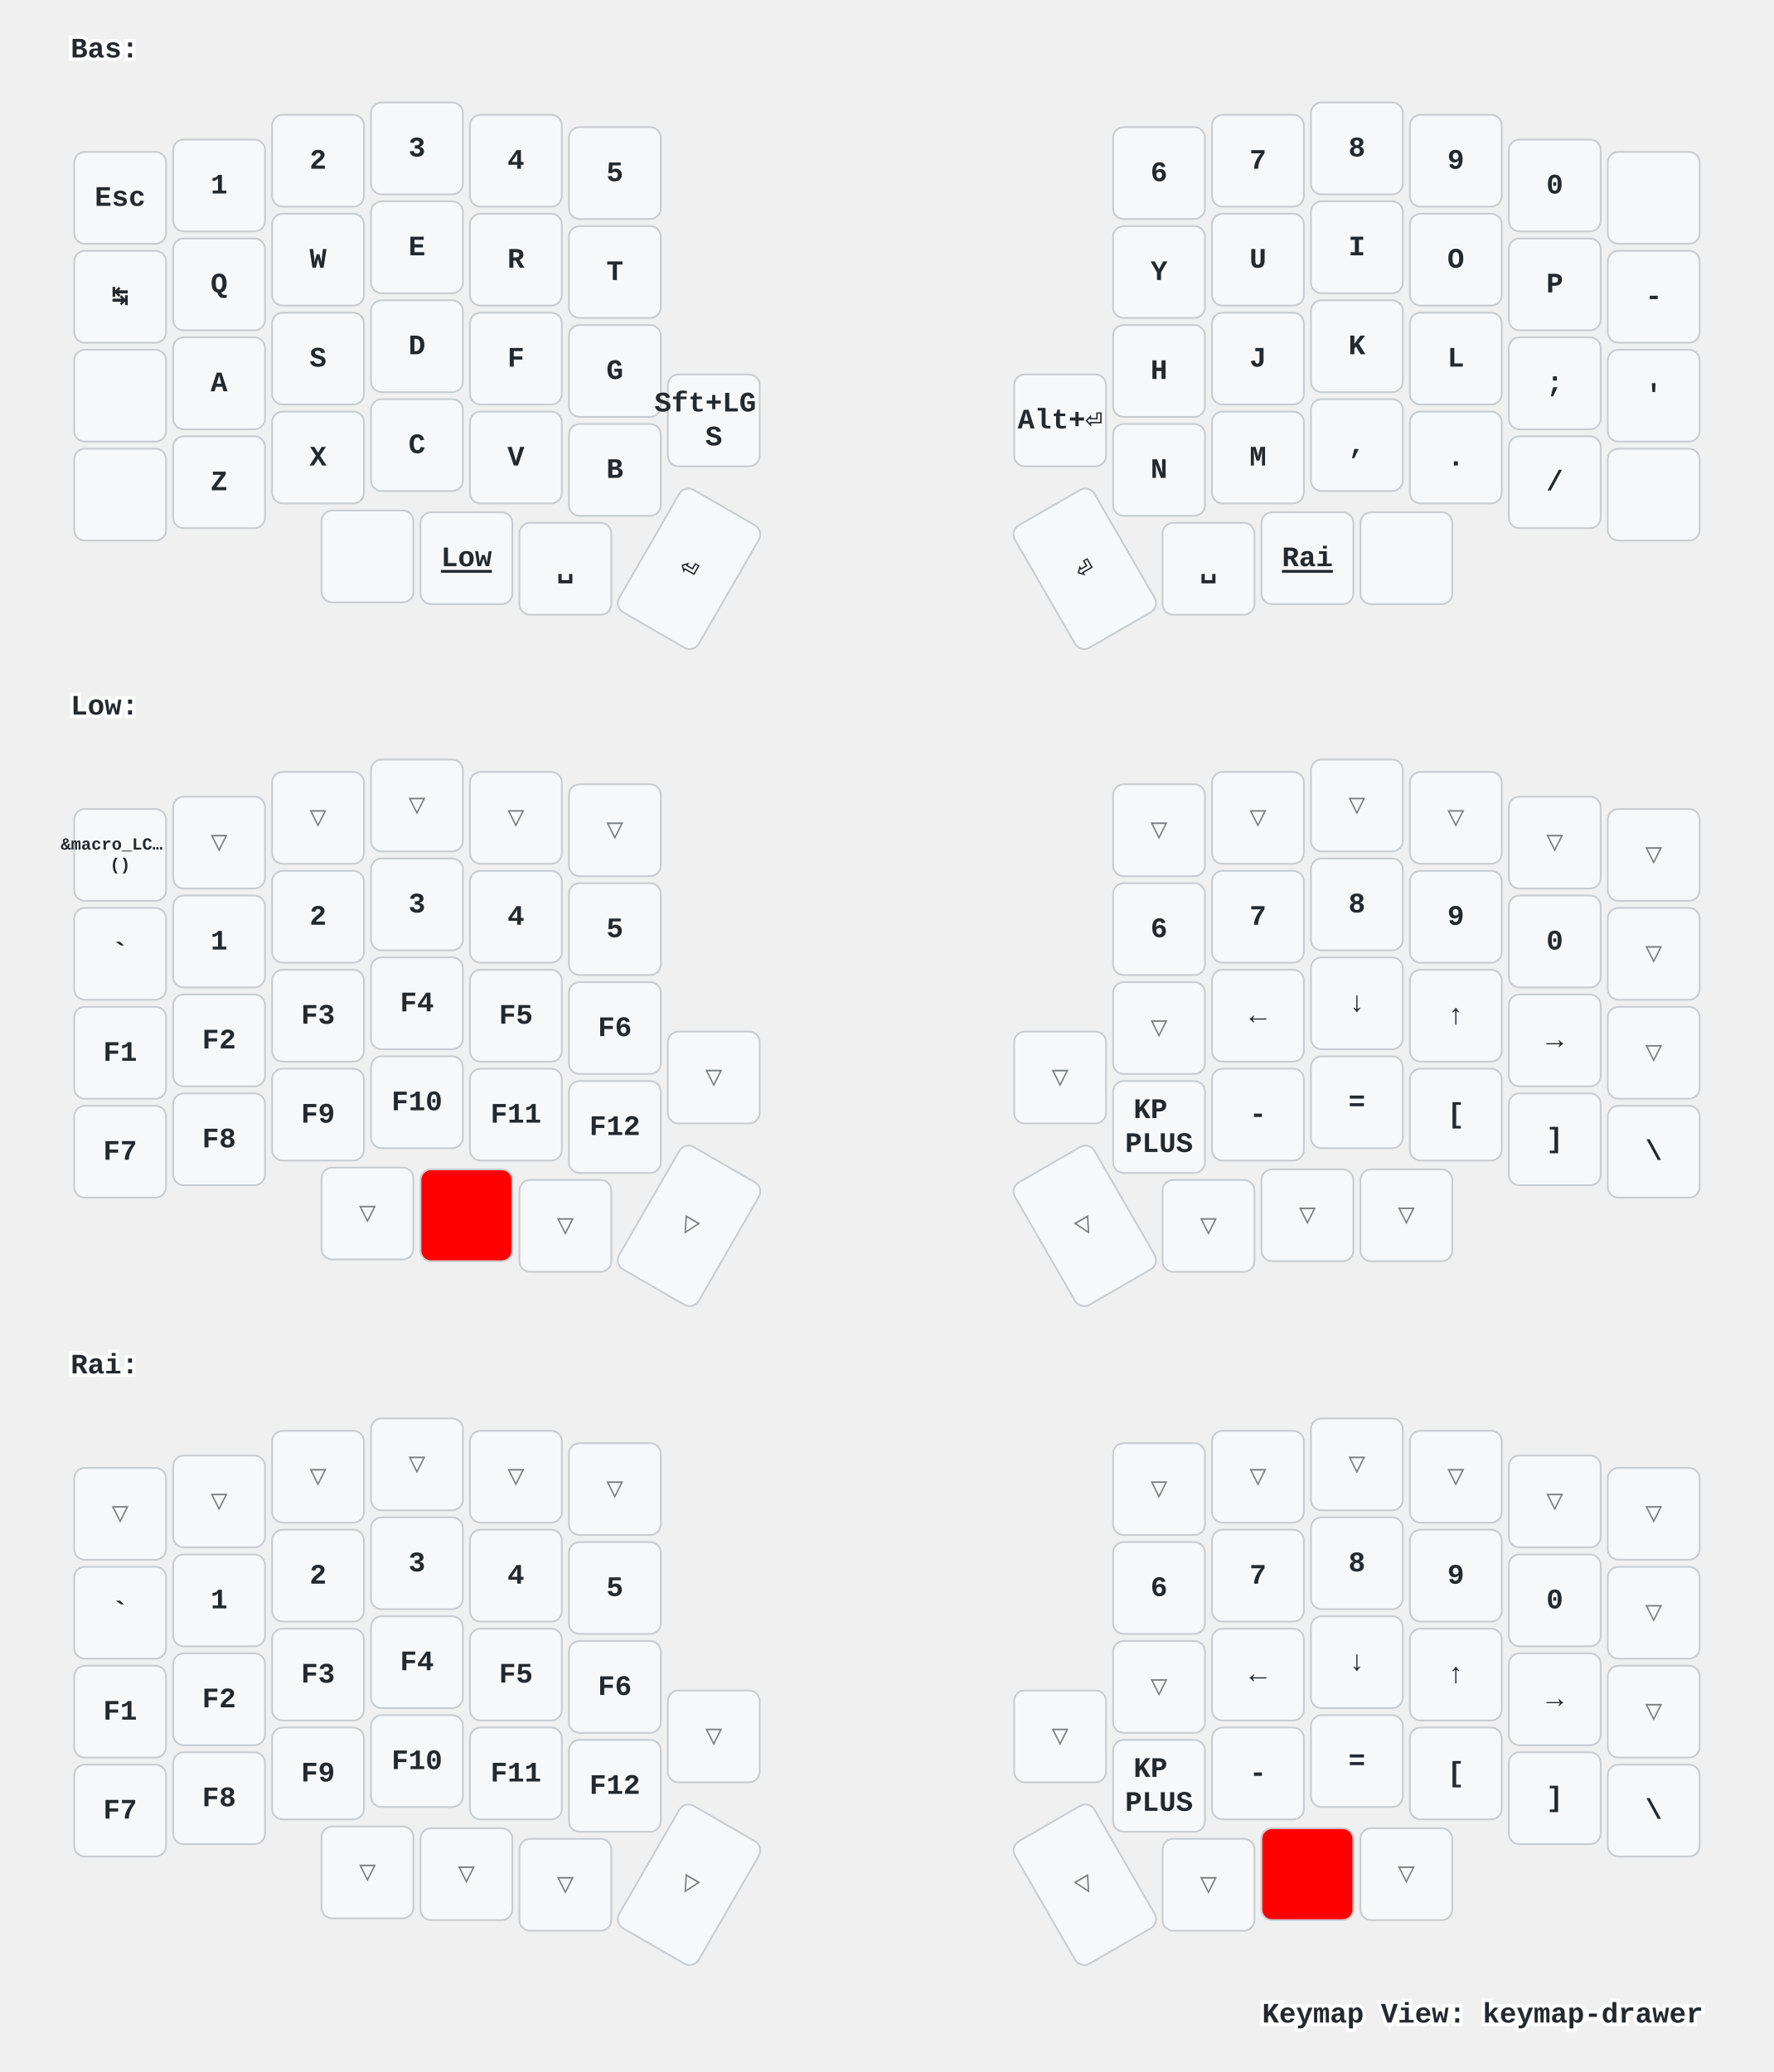
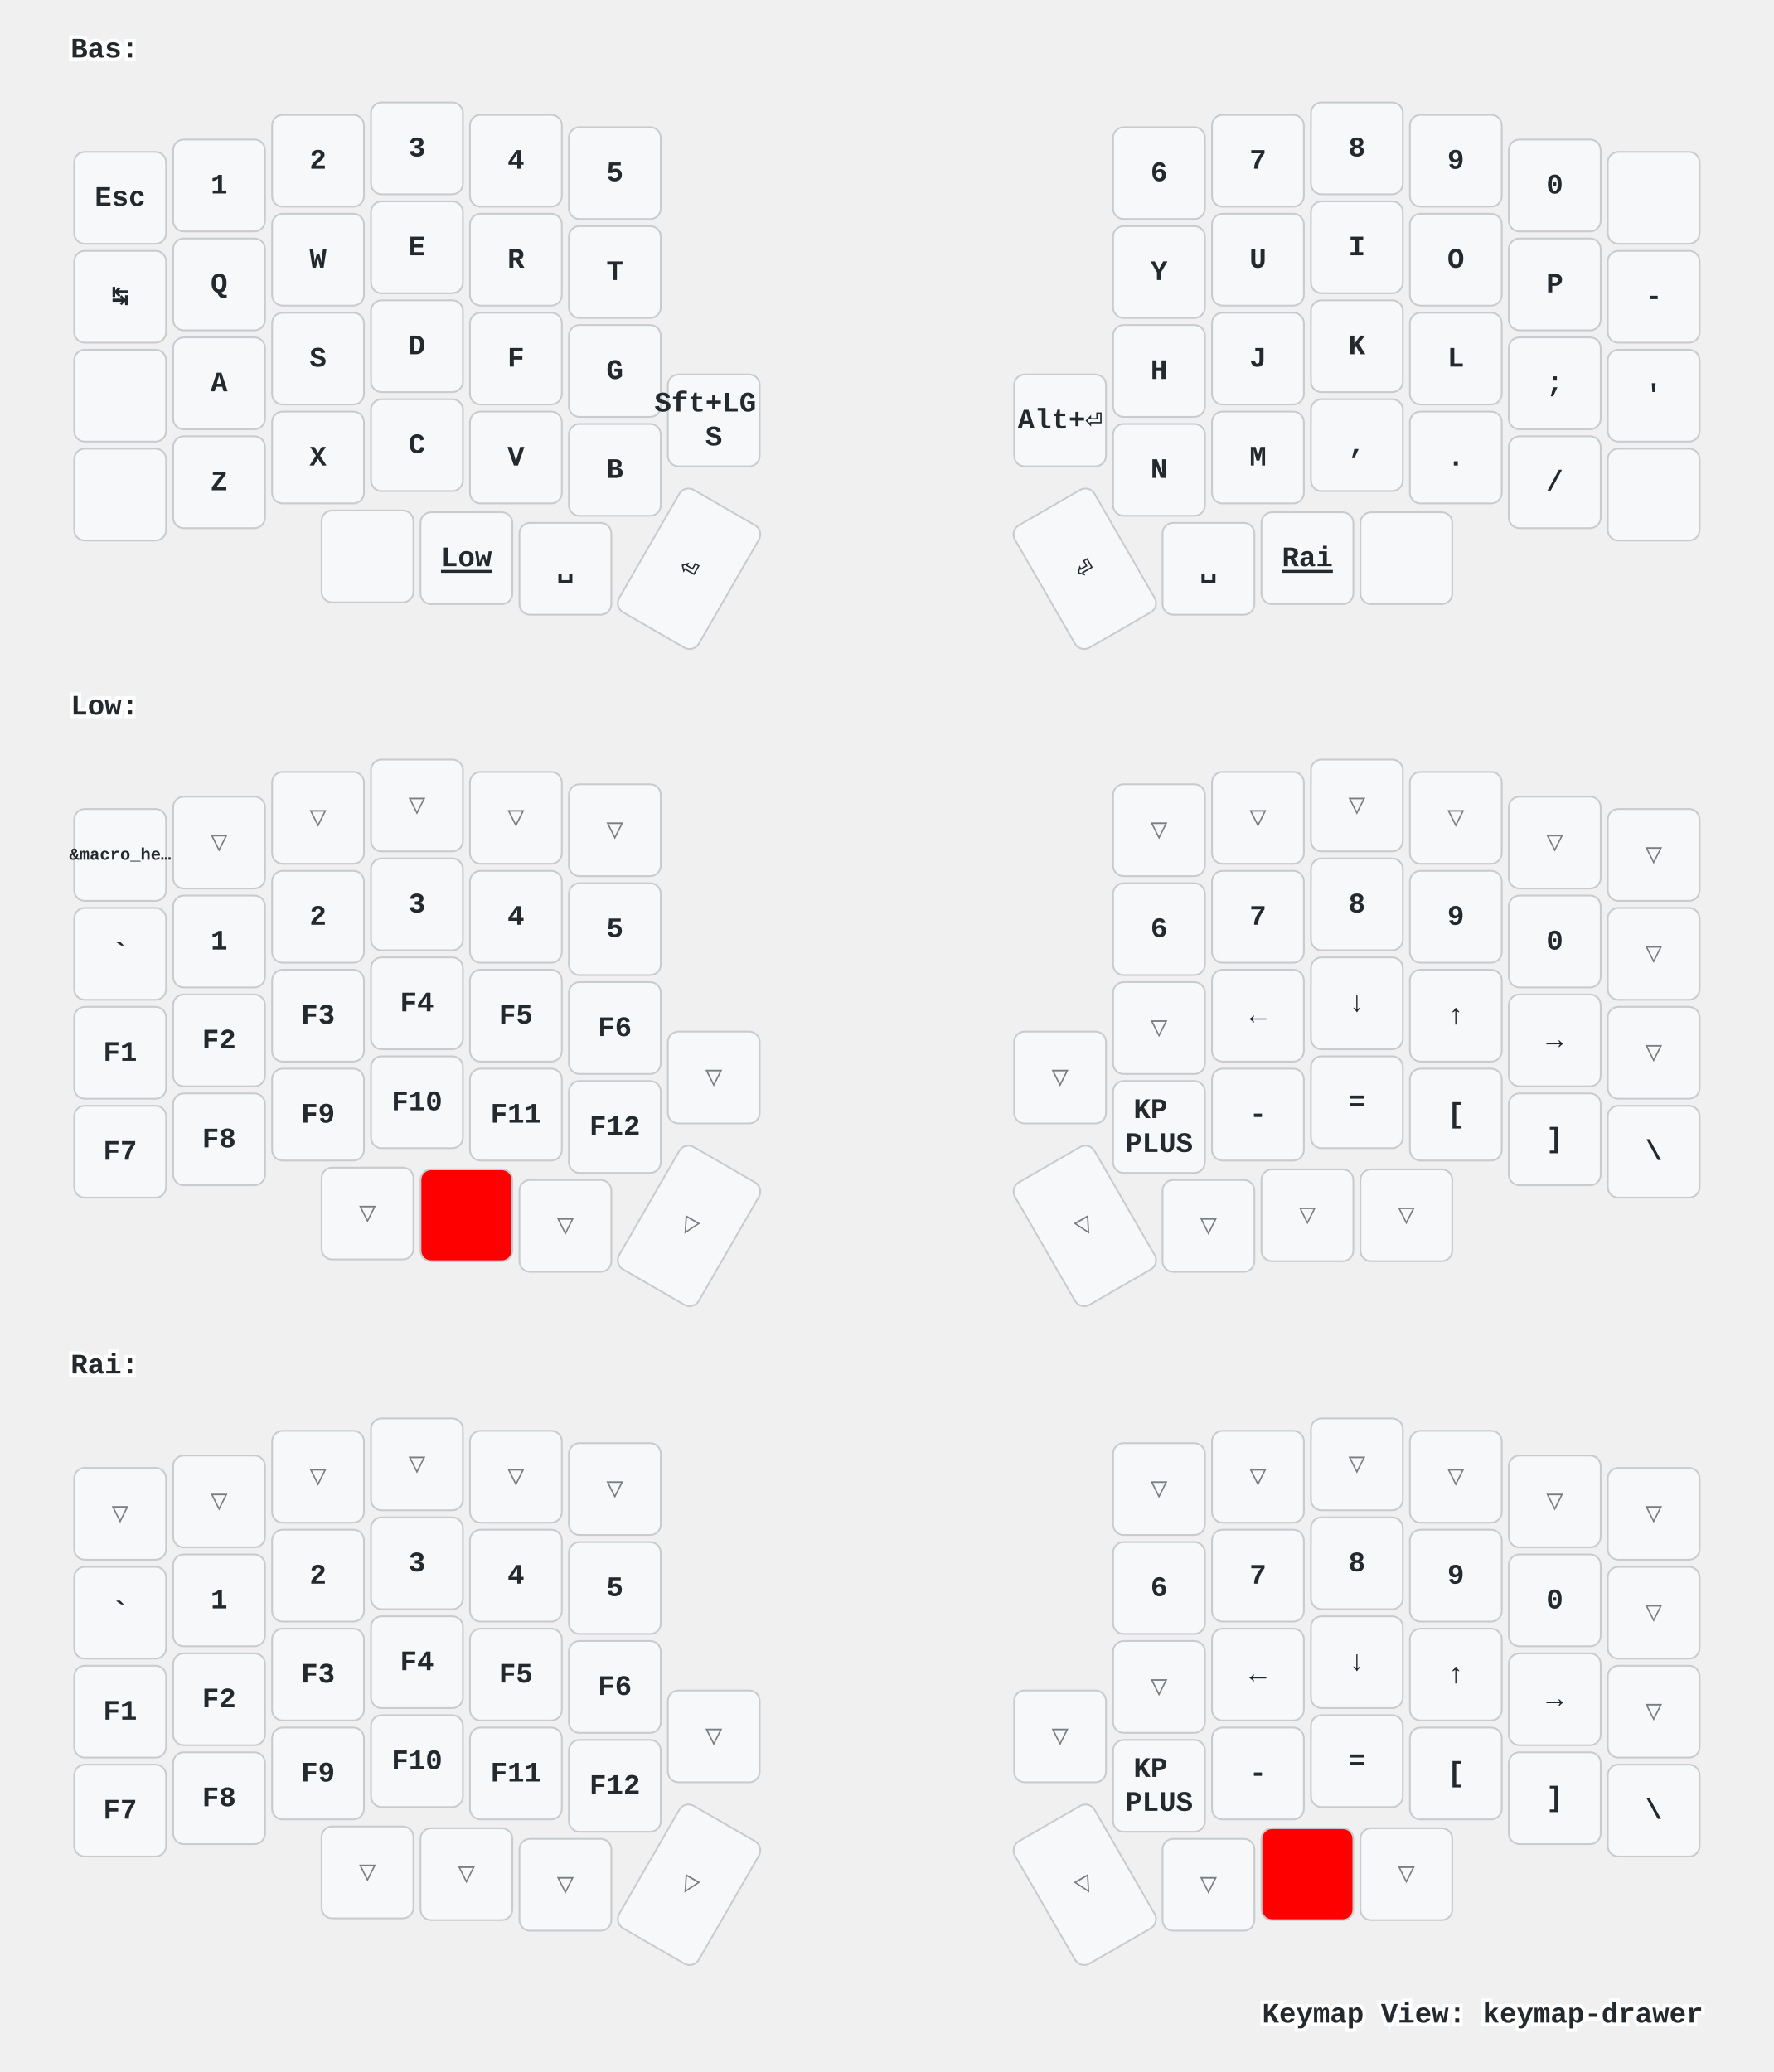
<svg xmlns="http://www.w3.org/2000/svg" xmlns:xlink="http://www.w3.org/1999/xlink" width="1004" height="1173" viewBox="0 0 1004 1173" class="keymap">
  <defs>/* start glyphs */
<svg id="mdi:apple-keyboard-command">
      <svg id="mdi-apple-keyboard-command" viewBox="0 0 24 24">
        <path d="M6,2A4,4 0 0,1 10,6V8H14V6A4,4 0 0,1 18,2A4,4 0 0,1 22,6A4,4 0 0,1 18,10H16V14H18A4,4 0 0,1 22,18A4,4 0 0,1 18,22A4,4 0 0,1 14,18V16H10V18A4,4 0 0,1 6,22A4,4 0 0,1 2,18A4,4 0 0,1 6,14H8V10H6A4,4 0 0,1 2,6A4,4 0 0,1 6,2M16,18A2,2 0 0,0 18,20A2,2 0 0,0 20,18A2,2 0 0,0 18,16H16V18M14,10H10V14H14V10M6,16A2,2 0 0,0 4,18A2,2 0 0,0 6,20A2,2 0 0,0 8,18V16H6M8,6A2,2 0 0,0 6,4A2,2 0 0,0 4,6A2,2 0 0,0 6,8H8V6M18,8A2,2 0 0,0 20,6A2,2 0 0,0 18,4A2,2 0 0,0 16,6V8H18Z" />
      </svg>
    </svg>
    <svg id="mdi:apple-keyboard-control">
      <svg id="mdi-apple-keyboard-control" viewBox="0 0 24 24">
        <path d="M19.78,11.78L18.36,13.19L12,6.83L5.64,13.19L4.22,11.78L12,4L19.78,11.78Z" />
      </svg>
    </svg>
    <svg id="mdi:apple-keyboard-option">
      <svg id="mdi-apple-keyboard-option" viewBox="0 0 24 24">
        <path d="M3,4H9.11L16.15,18H21V20H14.88L7.84,6H3V4M14,4H21V6H14V4Z" />
      </svg>
    </svg>
    <svg id="mdi:apple-keyboard-shift">
      <svg id="mdi-apple-keyboard-shift" viewBox="0 0 24 24">
        <path d="M15,18V12H17.17L12,6.83L6.83,12H9V18H15M12,4L22,14H17V20H7V14H2L12,4Z" />
      </svg>
    </svg>
    <svg id="mdi:backspace-outline">
      <svg id="mdi-backspace-outline" viewBox="0 0 24 24">
        <path d="M19,15.59L17.59,17L14,13.41L10.41,17L9,15.59L12.59,12L9,8.41L10.41,7L14,10.59L17.59,7L19,8.41L15.41,12L19,15.59M22,3A2,2 0 0,1 24,5V19A2,2 0 0,1 22,21H7C6.31,21 5.77,20.64 5.41,20.11L0,12L5.41,3.88C5.77,3.35 6.31,3 7,3H22M22,5H7L2.28,12L7,19H22V5Z" />
      </svg>
    </svg>
  </defs>/* end glyphs */
<style>/* inherit to force styles through use tags */
svg path {
    fill: inherit;
}

/* font and background color specifications */
svg.keymap {
    font-family: SFMono-Regular,Consolas,Liberation Mono,Menlo,monospace;
    font-size: 14px;
    font-kerning: normal;
    text-rendering: optimizeLegibility;
    fill: #24292e;
}

/* default key styling */
rect.key {
    fill: #f6f8fa;
}

rect.key, rect.combo {
    stroke: #c9cccf;
    stroke-width: 1;
}

/* default key side styling, only used is draw_key_sides is set */
rect.side {
    filter: brightness(90%);
}

/* color accent for combo boxes */
rect.combo, rect.combo-separate {
    fill: #cdf;
}

/* color accent for held keys */
rect.held, rect.combo.held {
    fill: #fdd;
}

/* color accent for ghost (optional) keys */
rect.ghost, rect.combo.ghost {
    stroke-dasharray: 4, 4;
    stroke-width: 2;
}

text {
    text-anchor: middle;
    dominant-baseline: middle;
}

/* styling for layer labels */
text.label {
    font-weight: bold;
    text-anchor: start;
    stroke: white;
    stroke-width: 4;
    paint-order: stroke;
}

/* styling for optional footer */
text.footer {
    text-anchor: end;
    dominant-baseline: auto;
    stroke: white;
    stroke-width: 4;
    paint-order: stroke;
}

/* styling for combo tap, and key non-tap label text */
text.combo, text.hold, text.shifted, text.left, text.right {
    font-size: 11px;
}

text.hold {
    text-anchor: middle;
    dominant-baseline: auto;
}

text.shifted {
    text-anchor: middle;
    dominant-baseline: hanging;
}

text.left {
    text-anchor: start;
}

text.right {
    text-anchor: end;
}

text.layer-activator {
    text-decoration: underline;
}

/* styling for hold/shifted label text in combo box */
text.combo.hold, text.combo.shifted, text.combo.left, text.combo.right {
    font-size: 8px;
}

/* lighter symbol for transparent keys */
text.trans {
    fill: #7b7e81;
}

/* styling for combo dendrons */
path.combo {
    stroke-width: 1;
    stroke: gray;
    fill: none;
}

/* Start Tabler Icons Cleanup */
/* cannot use height/width with glyphs */
.icon-tabler &gt; path {
    fill: inherit;
    stroke: inherit;
    stroke-width: 2;
}
/* hide tabler's default box */
.icon-tabler &gt; path[stroke="none"][fill="none"] {
    visibility: hidden;
}
/* End Tabler Icons Cleanup */

/* For default sytles, see https://github.com/caksoylar/keymap-drawer/blob/main/keymap_drawer/config.py#L85 */

svg.keymap {
  font-family: Ubuntu Mono, Inconsolata, Consolas, Liberation Mono, Menlo, monospace;
  font-size: 16px;
  font-weight: bold;
  text-rendering: optimizeLegibility;
}

/* Color accent for held keys
red = #f00
green = #0f0
blue = #00f
yellow = #ff0
cyan = #0ff
magenta = #f0f
white = #fff
black = #000
grey = #888
light grey = #ccc
#ffc
*/
rect.held, rect.combo.held {
    fill: #f00;
}

/* Technique borrowed and extended from https://github.com/englmaxi/zmk-config/blob/master/keymap-drawer/config.yaml */
.sym_sub_text.tap {
  translate: -5px 2px;
  font-size: 20px;
}
.sym_sub_text.shifted {
  translate: 10px 13px;
  font-size: 10px;
  opacity: 1.0;
}
.combo.sym_sub_text.tap {
  translate: -1px 1px;
}
.combo.sym_sub_text.shifted {
  translate: 7px 5px;
  font-size: 10px;
  opacity: 1.0;
}

/* Toggle */
.toggle.shifted {
  translate: -10px 12px;
}

.toggle.hold {
  translate: 13px -23px;
}

/* Variant for tap-dances */
.tap_dance.tap {
  translate: -7px 0px;
  font-size: 12px;
}
.tap_dance.shifted {
  translate: 7px 17px;
  font-size: 12px;
  opacity: 1.0;
}

/* Variant for symbol next to symbol */
.sym_by_sym.tap {
  translate: -6px 0px;
}
.sym_by_sym.shifted {
  translate: 10px 12px;
  opacity: 1.0;
}

.combo.sym_by_sym.tap {
  translate: -35px 0px;
}
.combo.sym_by_sym.shifted {
  translate: 35px 20px;
  opacity: 1.0;
}

.combo.sym_by_sym.hold {
  visibility: hidden;
}

/* hide hold box for combo sym_by_sym */
.combo.sym_by_sym.hold &gt; path[stroke="none"][fill="none"] {
  visibility: hidden;
}
</style>
  <g transform="translate(40, 0)" class="layer-Bas">
    <text x="0" y="28" class="label" id="Bas">Bas:</text>
    <g transform="translate(0, 56)">
      <g transform="translate(28, 56)" class="key keypos-0">
        <rect rx="6" ry="6" x="-26" y="-26" width="52" height="52" class="key" />
        <text x="0" y="0" class="key tap">Esc</text>
      </g>
      <g transform="translate(84, 49)" class="key keypos-1">
        <rect rx="6" ry="6" x="-26" y="-26" width="52" height="52" class="key" />
        <text x="0" y="0" class="key tap">1</text>
      </g>
      <g transform="translate(140, 35)" class="key keypos-2">
        <rect rx="6" ry="6" x="-26" y="-26" width="52" height="52" class="key" />
        <text x="0" y="0" class="key tap">2</text>
      </g>
      <g transform="translate(196, 28)" class="key keypos-3">
        <rect rx="6" ry="6" x="-26" y="-26" width="52" height="52" class="key" />
        <text x="0" y="0" class="key tap">3</text>
      </g>
      <g transform="translate(252, 35)" class="key keypos-4">
        <rect rx="6" ry="6" x="-26" y="-26" width="52" height="52" class="key" />
        <text x="0" y="0" class="key tap">4</text>
      </g>
      <g transform="translate(308, 42)" class="key keypos-5">
        <rect rx="6" ry="6" x="-26" y="-26" width="52" height="52" class="key" />
        <text x="0" y="0" class="key tap">5</text>
      </g>
      <g transform="translate(616, 42)" class="key keypos-6">
        <rect rx="6" ry="6" x="-26" y="-26" width="52" height="52" class="key" />
        <text x="0" y="0" class="key tap">6</text>
      </g>
      <g transform="translate(672, 35)" class="key keypos-7">
        <rect rx="6" ry="6" x="-26" y="-26" width="52" height="52" class="key" />
        <text x="0" y="0" class="key tap">7</text>
      </g>
      <g transform="translate(728, 28)" class="key keypos-8">
        <rect rx="6" ry="6" x="-26" y="-26" width="52" height="52" class="key" />
        <text x="0" y="0" class="key tap">8</text>
      </g>
      <g transform="translate(784, 35)" class="key keypos-9">
        <rect rx="6" ry="6" x="-26" y="-26" width="52" height="52" class="key" />
        <text x="0" y="0" class="key tap">9</text>
      </g>
      <g transform="translate(840, 49)" class="key keypos-10">
        <rect rx="6" ry="6" x="-26" y="-26" width="52" height="52" class="key" />
        <text x="0" y="0" class="key tap">0</text>
      </g>
      <g transform="translate(896, 56)" class="key keypos-11">
        <rect rx="6" ry="6" x="-26" y="-26" width="52" height="52" class="key" />
        <use href="#mdi:backspace-outline" xlink:href="#mdi:backspace-outline" x="-9" y="-9" height="18" width="18.0" class="key tap glyph mdi:backspace-outline" />
      </g>
      <g transform="translate(28, 112)" class="key keypos-12">
        <rect rx="6" ry="6" x="-26" y="-26" width="52" height="52" class="key" />
        <text x="0" y="0" class="key tap">↹</text>
      </g>
      <g transform="translate(84, 105)" class="key keypos-13">
        <rect rx="6" ry="6" x="-26" y="-26" width="52" height="52" class="key" />
        <text x="0" y="0" class="key tap">Q</text>
      </g>
      <g transform="translate(140, 91)" class="key keypos-14">
        <rect rx="6" ry="6" x="-26" y="-26" width="52" height="52" class="key" />
        <text x="0" y="0" class="key tap">W</text>
      </g>
      <g transform="translate(196, 84)" class="key keypos-15">
        <rect rx="6" ry="6" x="-26" y="-26" width="52" height="52" class="key" />
        <text x="0" y="0" class="key tap">E</text>
      </g>
      <g transform="translate(252, 91)" class="key keypos-16">
        <rect rx="6" ry="6" x="-26" y="-26" width="52" height="52" class="key" />
        <text x="0" y="0" class="key tap">R</text>
      </g>
      <g transform="translate(308, 98)" class="key keypos-17">
        <rect rx="6" ry="6" x="-26" y="-26" width="52" height="52" class="key" />
        <text x="0" y="0" class="key tap">T</text>
      </g>
      <g transform="translate(616, 98)" class="key keypos-18">
        <rect rx="6" ry="6" x="-26" y="-26" width="52" height="52" class="key" />
        <text x="0" y="0" class="key tap">Y</text>
      </g>
      <g transform="translate(672, 91)" class="key keypos-19">
        <rect rx="6" ry="6" x="-26" y="-26" width="52" height="52" class="key" />
        <text x="0" y="0" class="key tap">U</text>
      </g>
      <g transform="translate(728, 84)" class="key keypos-20">
        <rect rx="6" ry="6" x="-26" y="-26" width="52" height="52" class="key" />
        <text x="0" y="0" class="key tap">I</text>
      </g>
      <g transform="translate(784, 91)" class="key keypos-21">
        <rect rx="6" ry="6" x="-26" y="-26" width="52" height="52" class="key" />
        <text x="0" y="0" class="key tap">O</text>
      </g>
      <g transform="translate(840, 105)" class="key keypos-22">
        <rect rx="6" ry="6" x="-26" y="-26" width="52" height="52" class="key" />
        <text x="0" y="0" class="key tap">P</text>
      </g>
      <g transform="translate(896, 112)" class="key keypos-23">
        <rect rx="6" ry="6" x="-26" y="-26" width="52" height="52" class="key" />
        <text x="0" y="0" class="key tap">-</text>
      </g>
      <g transform="translate(28, 168)" class="key keypos-24">
        <rect rx="6" ry="6" x="-26" y="-26" width="52" height="52" class="key" />
        <use href="#mdi:apple-keyboard-shift" xlink:href="#mdi:apple-keyboard-shift" x="-9" y="-9" height="18" width="18.0" class="key tap glyph mdi:apple-keyboard-shift" />
      </g>
      <g transform="translate(84, 161)" class="key keypos-25">
        <rect rx="6" ry="6" x="-26" y="-26" width="52" height="52" class="key" />
        <text x="0" y="0" class="key tap">A</text>
      </g>
      <g transform="translate(140, 147)" class="key keypos-26">
        <rect rx="6" ry="6" x="-26" y="-26" width="52" height="52" class="key" />
        <text x="0" y="0" class="key tap">S</text>
      </g>
      <g transform="translate(196, 140)" class="key keypos-27">
        <rect rx="6" ry="6" x="-26" y="-26" width="52" height="52" class="key" />
        <text x="0" y="0" class="key tap">D</text>
      </g>
      <g transform="translate(252, 147)" class="key keypos-28">
        <rect rx="6" ry="6" x="-26" y="-26" width="52" height="52" class="key" />
        <text x="0" y="0" class="key tap">F</text>
      </g>
      <g transform="translate(308, 154)" class="key keypos-29">
        <rect rx="6" ry="6" x="-26" y="-26" width="52" height="52" class="key" />
        <text x="0" y="0" class="key tap">G</text>
      </g>
      <g transform="translate(616, 154)" class="key keypos-30">
        <rect rx="6" ry="6" x="-26" y="-26" width="52" height="52" class="key" />
        <text x="0" y="0" class="key tap">H</text>
      </g>
      <g transform="translate(672, 147)" class="key keypos-31">
        <rect rx="6" ry="6" x="-26" y="-26" width="52" height="52" class="key" />
        <text x="0" y="0" class="key tap">J</text>
      </g>
      <g transform="translate(728, 140)" class="key keypos-32">
        <rect rx="6" ry="6" x="-26" y="-26" width="52" height="52" class="key" />
        <text x="0" y="0" class="key tap">K</text>
      </g>
      <g transform="translate(784, 147)" class="key keypos-33">
        <rect rx="6" ry="6" x="-26" y="-26" width="52" height="52" class="key" />
        <text x="0" y="0" class="key tap">L</text>
      </g>
      <g transform="translate(840, 161)" class="key keypos-34">
        <rect rx="6" ry="6" x="-26" y="-26" width="52" height="52" class="key" />
        <text x="0" y="0" class="key tap">;</text>
      </g>
      <g transform="translate(896, 168)" class="key keypos-35">
        <rect rx="6" ry="6" x="-26" y="-26" width="52" height="52" class="key" />
        <text x="0" y="0" class="key tap">'</text>
      </g>
      <g transform="translate(28, 224)" class="key keypos-36">
        <rect rx="6" ry="6" x="-26" y="-26" width="52" height="52" class="key" />
        <use href="#mdi:apple-keyboard-control" xlink:href="#mdi:apple-keyboard-control" x="-9" y="-9" height="18" width="18.0" class="key tap glyph mdi:apple-keyboard-control" />
      </g>
      <g transform="translate(84, 217)" class="key keypos-37">
        <rect rx="6" ry="6" x="-26" y="-26" width="52" height="52" class="key" />
        <text x="0" y="0" class="key tap">Z</text>
      </g>
      <g transform="translate(140, 203)" class="key keypos-38">
        <rect rx="6" ry="6" x="-26" y="-26" width="52" height="52" class="key" />
        <text x="0" y="0" class="key tap">X</text>
      </g>
      <g transform="translate(196, 196)" class="key keypos-39">
        <rect rx="6" ry="6" x="-26" y="-26" width="52" height="52" class="key" />
        <text x="0" y="0" class="key tap">C</text>
      </g>
      <g transform="translate(252, 203)" class="key keypos-40">
        <rect rx="6" ry="6" x="-26" y="-26" width="52" height="52" class="key" />
        <text x="0" y="0" class="key tap">V</text>
      </g>
      <g transform="translate(308, 210)" class="key keypos-41">
        <rect rx="6" ry="6" x="-26" y="-26" width="52" height="52" class="key" />
        <text x="0" y="0" class="key tap">B</text>
      </g>
      <g transform="translate(364, 182)" class="key keypos-42">
        <rect rx="6" ry="6" x="-26" y="-26" width="52" height="52" class="key" />
        <text x="0" y="0" class="key tap">
          <tspan x="0" dy="-0.6em">Sft+LG</tspan>
          <tspan x="0" dy="1.2em">S</tspan>
        </text>
      </g>
      <g transform="translate(560, 182)" class="key keypos-43">
        <rect rx="6" ry="6" x="-26" y="-26" width="52" height="52" class="key" />
        <text x="0" y="0" class="key tap">Alt+⏎</text>
      </g>
      <g transform="translate(616, 210)" class="key keypos-44">
        <rect rx="6" ry="6" x="-26" y="-26" width="52" height="52" class="key" />
        <text x="0" y="0" class="key tap">N</text>
      </g>
      <g transform="translate(672, 203)" class="key keypos-45">
        <rect rx="6" ry="6" x="-26" y="-26" width="52" height="52" class="key" />
        <text x="0" y="0" class="key tap">M</text>
      </g>
      <g transform="translate(728, 196)" class="key keypos-46">
        <rect rx="6" ry="6" x="-26" y="-26" width="52" height="52" class="key" />
        <text x="0" y="0" class="key tap">,</text>
      </g>
      <g transform="translate(784, 203)" class="key keypos-47">
        <rect rx="6" ry="6" x="-26" y="-26" width="52" height="52" class="key" />
        <text x="0" y="0" class="key tap">.</text>
      </g>
      <g transform="translate(840, 217)" class="key keypos-48">
        <rect rx="6" ry="6" x="-26" y="-26" width="52" height="52" class="key" />
        <text x="0" y="0" class="key tap">/</text>
      </g>
      <g transform="translate(896, 224)" class="key keypos-49">
        <rect rx="6" ry="6" x="-26" y="-26" width="52" height="52" class="key" />
        <use href="#mdi:apple-keyboard-shift" xlink:href="#mdi:apple-keyboard-shift" x="-9" y="-9" height="18" width="18.0" class="key tap glyph mdi:apple-keyboard-shift" />
      </g>
      <g transform="translate(168, 259)" class="key keypos-50">
        <rect rx="6" ry="6" x="-26" y="-26" width="52" height="52" class="key" />
        <use href="#mdi:apple-keyboard-command" xlink:href="#mdi:apple-keyboard-command" x="-9" y="-9" height="18" width="18.0" class="key tap glyph mdi:apple-keyboard-command" />
      </g>
      <g transform="translate(224, 260)" class="key keypos-51">
        <rect rx="6" ry="6" x="-26" y="-26" width="52" height="52" class="key" />
        <a href="#Low">
          <text x="0" y="0" class="key tap layer-activator">Low</text>
        </a>
      </g>
      <g transform="translate(280, 266)" class="key keypos-52">
        <rect rx="6" ry="6" x="-26" y="-26" width="52" height="52" class="key" />
        <text x="0" y="0" class="key tap">␣</text>
      </g>
      <g transform="translate(350, 266) rotate(30.0)" class="key keypos-53">
        <rect rx="6" ry="6" x="-26" y="-40" width="52" height="80" class="key" />
        <text x="0" y="0" class="key tap">⏎</text>
      </g>
      <g transform="translate(574, 266) rotate(-30.0)" class="key keypos-54">
        <rect rx="6" ry="6" x="-26" y="-40" width="52" height="80" class="key" />
        <text x="0" y="0" class="key tap">⏎</text>
      </g>
      <g transform="translate(644, 266)" class="key keypos-55">
        <rect rx="6" ry="6" x="-26" y="-26" width="52" height="52" class="key" />
        <text x="0" y="0" class="key tap">␣</text>
      </g>
      <g transform="translate(700, 260)" class="key keypos-56">
        <rect rx="6" ry="6" x="-26" y="-26" width="52" height="52" class="key" />
        <a href="#Rai">
          <text x="0" y="0" class="key tap layer-activator">Rai</text>
        </a>
      </g>
      <g transform="translate(756, 260)" class="key keypos-57">
        <rect rx="6" ry="6" x="-26" y="-26" width="52" height="52" class="key" />
        <use href="#mdi:apple-keyboard-option" xlink:href="#mdi:apple-keyboard-option" x="-9" y="-9" height="18" width="18.0" class="key tap glyph mdi:apple-keyboard-option" />
      </g>
    </g>
  </g>
  <g transform="translate(40, 372)" class="layer-Low">
    <text x="0" y="28" class="label" id="Low">Low:</text>
    <g transform="translate(0, 56)">
      <g transform="translate(28, 56)" class="key keypos-0">
        <rect rx="6" ry="6" x="-26" y="-26" width="52" height="52" class="key" />
        <text x="0" y="0" class="key tap">
-           <tspan x="0" dy="-0.6em" style="font-size: 60%">&amp;macro_LC…</tspan>
-           <tspan x="0" dy="1.2em" style="font-size: 60%">()</tspan>
+           <tspan style="font-size: 60%">&amp;macro_he…</tspan>
        </text>
      </g>
      <g transform="translate(84, 49)" class="key trans keypos-1">
        <rect rx="6" ry="6" x="-26" y="-26" width="52" height="52" class="key trans" />
        <text x="0" y="0" class="key trans tap">▽</text>
      </g>
      <g transform="translate(140, 35)" class="key trans keypos-2">
        <rect rx="6" ry="6" x="-26" y="-26" width="52" height="52" class="key trans" />
        <text x="0" y="0" class="key trans tap">▽</text>
      </g>
      <g transform="translate(196, 28)" class="key trans keypos-3">
        <rect rx="6" ry="6" x="-26" y="-26" width="52" height="52" class="key trans" />
        <text x="0" y="0" class="key trans tap">▽</text>
      </g>
      <g transform="translate(252, 35)" class="key trans keypos-4">
        <rect rx="6" ry="6" x="-26" y="-26" width="52" height="52" class="key trans" />
        <text x="0" y="0" class="key trans tap">▽</text>
      </g>
      <g transform="translate(308, 42)" class="key trans keypos-5">
        <rect rx="6" ry="6" x="-26" y="-26" width="52" height="52" class="key trans" />
        <text x="0" y="0" class="key trans tap">▽</text>
      </g>
      <g transform="translate(616, 42)" class="key trans keypos-6">
        <rect rx="6" ry="6" x="-26" y="-26" width="52" height="52" class="key trans" />
        <text x="0" y="0" class="key trans tap">▽</text>
      </g>
      <g transform="translate(672, 35)" class="key trans keypos-7">
        <rect rx="6" ry="6" x="-26" y="-26" width="52" height="52" class="key trans" />
        <text x="0" y="0" class="key trans tap">▽</text>
      </g>
      <g transform="translate(728, 28)" class="key trans keypos-8">
        <rect rx="6" ry="6" x="-26" y="-26" width="52" height="52" class="key trans" />
        <text x="0" y="0" class="key trans tap">▽</text>
      </g>
      <g transform="translate(784, 35)" class="key trans keypos-9">
        <rect rx="6" ry="6" x="-26" y="-26" width="52" height="52" class="key trans" />
        <text x="0" y="0" class="key trans tap">▽</text>
      </g>
      <g transform="translate(840, 49)" class="key trans keypos-10">
        <rect rx="6" ry="6" x="-26" y="-26" width="52" height="52" class="key trans" />
        <text x="0" y="0" class="key trans tap">▽</text>
      </g>
      <g transform="translate(896, 56)" class="key trans keypos-11">
        <rect rx="6" ry="6" x="-26" y="-26" width="52" height="52" class="key trans" />
        <text x="0" y="0" class="key trans tap">▽</text>
      </g>
      <g transform="translate(28, 112)" class="key keypos-12">
        <rect rx="6" ry="6" x="-26" y="-26" width="52" height="52" class="key" />
        <text x="0" y="0" class="key tap">`</text>
      </g>
      <g transform="translate(84, 105)" class="key keypos-13">
        <rect rx="6" ry="6" x="-26" y="-26" width="52" height="52" class="key" />
        <text x="0" y="0" class="key tap">1</text>
      </g>
      <g transform="translate(140, 91)" class="key keypos-14">
        <rect rx="6" ry="6" x="-26" y="-26" width="52" height="52" class="key" />
        <text x="0" y="0" class="key tap">2</text>
      </g>
      <g transform="translate(196, 84)" class="key keypos-15">
        <rect rx="6" ry="6" x="-26" y="-26" width="52" height="52" class="key" />
        <text x="0" y="0" class="key tap">3</text>
      </g>
      <g transform="translate(252, 91)" class="key keypos-16">
        <rect rx="6" ry="6" x="-26" y="-26" width="52" height="52" class="key" />
        <text x="0" y="0" class="key tap">4</text>
      </g>
      <g transform="translate(308, 98)" class="key keypos-17">
        <rect rx="6" ry="6" x="-26" y="-26" width="52" height="52" class="key" />
        <text x="0" y="0" class="key tap">5</text>
      </g>
      <g transform="translate(616, 98)" class="key keypos-18">
        <rect rx="6" ry="6" x="-26" y="-26" width="52" height="52" class="key" />
        <text x="0" y="0" class="key tap">6</text>
      </g>
      <g transform="translate(672, 91)" class="key keypos-19">
        <rect rx="6" ry="6" x="-26" y="-26" width="52" height="52" class="key" />
        <text x="0" y="0" class="key tap">7</text>
      </g>
      <g transform="translate(728, 84)" class="key keypos-20">
        <rect rx="6" ry="6" x="-26" y="-26" width="52" height="52" class="key" />
        <text x="0" y="0" class="key tap">8</text>
      </g>
      <g transform="translate(784, 91)" class="key keypos-21">
        <rect rx="6" ry="6" x="-26" y="-26" width="52" height="52" class="key" />
        <text x="0" y="0" class="key tap">9</text>
      </g>
      <g transform="translate(840, 105)" class="key keypos-22">
        <rect rx="6" ry="6" x="-26" y="-26" width="52" height="52" class="key" />
        <text x="0" y="0" class="key tap">0</text>
      </g>
      <g transform="translate(896, 112)" class="key trans keypos-23">
        <rect rx="6" ry="6" x="-26" y="-26" width="52" height="52" class="key trans" />
        <text x="0" y="0" class="key trans tap">▽</text>
      </g>
      <g transform="translate(28, 168)" class="key keypos-24">
        <rect rx="6" ry="6" x="-26" y="-26" width="52" height="52" class="key" />
        <text x="0" y="0" class="key tap">F1</text>
      </g>
      <g transform="translate(84, 161)" class="key keypos-25">
        <rect rx="6" ry="6" x="-26" y="-26" width="52" height="52" class="key" />
        <text x="0" y="0" class="key tap">F2</text>
      </g>
      <g transform="translate(140, 147)" class="key keypos-26">
        <rect rx="6" ry="6" x="-26" y="-26" width="52" height="52" class="key" />
        <text x="0" y="0" class="key tap">F3</text>
      </g>
      <g transform="translate(196, 140)" class="key keypos-27">
        <rect rx="6" ry="6" x="-26" y="-26" width="52" height="52" class="key" />
        <text x="0" y="0" class="key tap">F4</text>
      </g>
      <g transform="translate(252, 147)" class="key keypos-28">
        <rect rx="6" ry="6" x="-26" y="-26" width="52" height="52" class="key" />
        <text x="0" y="0" class="key tap">F5</text>
      </g>
      <g transform="translate(308, 154)" class="key keypos-29">
        <rect rx="6" ry="6" x="-26" y="-26" width="52" height="52" class="key" />
        <text x="0" y="0" class="key tap">F6</text>
      </g>
      <g transform="translate(616, 154)" class="key trans keypos-30">
        <rect rx="6" ry="6" x="-26" y="-26" width="52" height="52" class="key trans" />
        <text x="0" y="0" class="key trans tap">▽</text>
      </g>
      <g transform="translate(672, 147)" class="key keypos-31">
        <rect rx="6" ry="6" x="-26" y="-26" width="52" height="52" class="key" />
        <text x="0" y="0" class="key tap">←</text>
      </g>
      <g transform="translate(728, 140)" class="key keypos-32">
        <rect rx="6" ry="6" x="-26" y="-26" width="52" height="52" class="key" />
        <text x="0" y="0" class="key tap">↓</text>
      </g>
      <g transform="translate(784, 147)" class="key keypos-33">
        <rect rx="6" ry="6" x="-26" y="-26" width="52" height="52" class="key" />
        <text x="0" y="0" class="key tap">↑</text>
      </g>
      <g transform="translate(840, 161)" class="key keypos-34">
        <rect rx="6" ry="6" x="-26" y="-26" width="52" height="52" class="key" />
        <text x="0" y="0" class="key tap">→</text>
      </g>
      <g transform="translate(896, 168)" class="key trans keypos-35">
        <rect rx="6" ry="6" x="-26" y="-26" width="52" height="52" class="key trans" />
        <text x="0" y="0" class="key trans tap">▽</text>
      </g>
      <g transform="translate(28, 224)" class="key keypos-36">
        <rect rx="6" ry="6" x="-26" y="-26" width="52" height="52" class="key" />
        <text x="0" y="0" class="key tap">F7</text>
      </g>
      <g transform="translate(84, 217)" class="key keypos-37">
        <rect rx="6" ry="6" x="-26" y="-26" width="52" height="52" class="key" />
        <text x="0" y="0" class="key tap">F8</text>
      </g>
      <g transform="translate(140, 203)" class="key keypos-38">
        <rect rx="6" ry="6" x="-26" y="-26" width="52" height="52" class="key" />
        <text x="0" y="0" class="key tap">F9</text>
      </g>
      <g transform="translate(196, 196)" class="key keypos-39">
        <rect rx="6" ry="6" x="-26" y="-26" width="52" height="52" class="key" />
        <text x="0" y="0" class="key tap">F10</text>
      </g>
      <g transform="translate(252, 203)" class="key keypos-40">
        <rect rx="6" ry="6" x="-26" y="-26" width="52" height="52" class="key" />
        <text x="0" y="0" class="key tap">F11</text>
      </g>
      <g transform="translate(308, 210)" class="key keypos-41">
        <rect rx="6" ry="6" x="-26" y="-26" width="52" height="52" class="key" />
        <text x="0" y="0" class="key tap">F12</text>
      </g>
      <g transform="translate(364, 182)" class="key trans keypos-42">
        <rect rx="6" ry="6" x="-26" y="-26" width="52" height="52" class="key trans" />
        <text x="0" y="0" class="key trans tap">▽</text>
      </g>
      <g transform="translate(560, 182)" class="key trans keypos-43">
        <rect rx="6" ry="6" x="-26" y="-26" width="52" height="52" class="key trans" />
        <text x="0" y="0" class="key trans tap">▽</text>
      </g>
      <g transform="translate(616, 210)" class="key keypos-44">
        <rect rx="6" ry="6" x="-26" y="-26" width="52" height="52" class="key" />
        <text x="0" y="0" class="key tap">
          <tspan x="0" dy="-0.6em">KP</tspan>
          <tspan x="0" dy="1.2em">PLUS</tspan>
        </text>
      </g>
      <g transform="translate(672, 203)" class="key keypos-45">
        <rect rx="6" ry="6" x="-26" y="-26" width="52" height="52" class="key" />
        <text x="0" y="0" class="key tap">-</text>
      </g>
      <g transform="translate(728, 196)" class="key keypos-46">
        <rect rx="6" ry="6" x="-26" y="-26" width="52" height="52" class="key" />
        <text x="0" y="0" class="key tap">=</text>
      </g>
      <g transform="translate(784, 203)" class="key keypos-47">
        <rect rx="6" ry="6" x="-26" y="-26" width="52" height="52" class="key" />
        <text x="0" y="0" class="key tap">[</text>
      </g>
      <g transform="translate(840, 217)" class="key keypos-48">
        <rect rx="6" ry="6" x="-26" y="-26" width="52" height="52" class="key" />
        <text x="0" y="0" class="key tap">]</text>
      </g>
      <g transform="translate(896, 224)" class="key keypos-49">
        <rect rx="6" ry="6" x="-26" y="-26" width="52" height="52" class="key" />
        <text x="0" y="0" class="key tap">\</text>
      </g>
      <g transform="translate(168, 259)" class="key trans keypos-50">
        <rect rx="6" ry="6" x="-26" y="-26" width="52" height="52" class="key trans" />
        <text x="0" y="0" class="key trans tap">▽</text>
      </g>
      <g transform="translate(224, 260)" class="key held keypos-51">
        <rect rx="6" ry="6" x="-26" y="-26" width="52" height="52" class="key held" />
      </g>
      <g transform="translate(280, 266)" class="key trans keypos-52">
        <rect rx="6" ry="6" x="-26" y="-26" width="52" height="52" class="key trans" />
        <text x="0" y="0" class="key trans tap">▽</text>
      </g>
      <g transform="translate(350, 266) rotate(30.0)" class="key trans keypos-53">
        <rect rx="6" ry="6" x="-26" y="-40" width="52" height="80" class="key trans" />
        <text x="0" y="0" class="key trans tap">▽</text>
      </g>
      <g transform="translate(574, 266) rotate(-30.0)" class="key trans keypos-54">
        <rect rx="6" ry="6" x="-26" y="-40" width="52" height="80" class="key trans" />
        <text x="0" y="0" class="key trans tap">▽</text>
      </g>
      <g transform="translate(644, 266)" class="key trans keypos-55">
        <rect rx="6" ry="6" x="-26" y="-26" width="52" height="52" class="key trans" />
        <text x="0" y="0" class="key trans tap">▽</text>
      </g>
      <g transform="translate(700, 260)" class="key trans keypos-56">
        <rect rx="6" ry="6" x="-26" y="-26" width="52" height="52" class="key trans" />
        <text x="0" y="0" class="key trans tap">▽</text>
      </g>
      <g transform="translate(756, 260)" class="key trans keypos-57">
        <rect rx="6" ry="6" x="-26" y="-26" width="52" height="52" class="key trans" />
        <text x="0" y="0" class="key trans tap">▽</text>
      </g>
    </g>
  </g>
  <g transform="translate(40, 745)" class="layer-Rai">
    <text x="0" y="28" class="label" id="Rai">Rai:</text>
    <g transform="translate(0, 56)">
      <g transform="translate(28, 56)" class="key trans keypos-0">
        <rect rx="6" ry="6" x="-26" y="-26" width="52" height="52" class="key trans" />
        <text x="0" y="0" class="key trans tap">▽</text>
      </g>
      <g transform="translate(84, 49)" class="key trans keypos-1">
        <rect rx="6" ry="6" x="-26" y="-26" width="52" height="52" class="key trans" />
        <text x="0" y="0" class="key trans tap">▽</text>
      </g>
      <g transform="translate(140, 35)" class="key trans keypos-2">
        <rect rx="6" ry="6" x="-26" y="-26" width="52" height="52" class="key trans" />
        <text x="0" y="0" class="key trans tap">▽</text>
      </g>
      <g transform="translate(196, 28)" class="key trans keypos-3">
        <rect rx="6" ry="6" x="-26" y="-26" width="52" height="52" class="key trans" />
        <text x="0" y="0" class="key trans tap">▽</text>
      </g>
      <g transform="translate(252, 35)" class="key trans keypos-4">
        <rect rx="6" ry="6" x="-26" y="-26" width="52" height="52" class="key trans" />
        <text x="0" y="0" class="key trans tap">▽</text>
      </g>
      <g transform="translate(308, 42)" class="key trans keypos-5">
        <rect rx="6" ry="6" x="-26" y="-26" width="52" height="52" class="key trans" />
        <text x="0" y="0" class="key trans tap">▽</text>
      </g>
      <g transform="translate(616, 42)" class="key trans keypos-6">
        <rect rx="6" ry="6" x="-26" y="-26" width="52" height="52" class="key trans" />
        <text x="0" y="0" class="key trans tap">▽</text>
      </g>
      <g transform="translate(672, 35)" class="key trans keypos-7">
        <rect rx="6" ry="6" x="-26" y="-26" width="52" height="52" class="key trans" />
        <text x="0" y="0" class="key trans tap">▽</text>
      </g>
      <g transform="translate(728, 28)" class="key trans keypos-8">
        <rect rx="6" ry="6" x="-26" y="-26" width="52" height="52" class="key trans" />
        <text x="0" y="0" class="key trans tap">▽</text>
      </g>
      <g transform="translate(784, 35)" class="key trans keypos-9">
        <rect rx="6" ry="6" x="-26" y="-26" width="52" height="52" class="key trans" />
        <text x="0" y="0" class="key trans tap">▽</text>
      </g>
      <g transform="translate(840, 49)" class="key trans keypos-10">
        <rect rx="6" ry="6" x="-26" y="-26" width="52" height="52" class="key trans" />
        <text x="0" y="0" class="key trans tap">▽</text>
      </g>
      <g transform="translate(896, 56)" class="key trans keypos-11">
        <rect rx="6" ry="6" x="-26" y="-26" width="52" height="52" class="key trans" />
        <text x="0" y="0" class="key trans tap">▽</text>
      </g>
      <g transform="translate(28, 112)" class="key keypos-12">
        <rect rx="6" ry="6" x="-26" y="-26" width="52" height="52" class="key" />
        <text x="0" y="0" class="key tap">`</text>
      </g>
      <g transform="translate(84, 105)" class="key keypos-13">
        <rect rx="6" ry="6" x="-26" y="-26" width="52" height="52" class="key" />
        <text x="0" y="0" class="key tap">1</text>
      </g>
      <g transform="translate(140, 91)" class="key keypos-14">
        <rect rx="6" ry="6" x="-26" y="-26" width="52" height="52" class="key" />
        <text x="0" y="0" class="key tap">2</text>
      </g>
      <g transform="translate(196, 84)" class="key keypos-15">
        <rect rx="6" ry="6" x="-26" y="-26" width="52" height="52" class="key" />
        <text x="0" y="0" class="key tap">3</text>
      </g>
      <g transform="translate(252, 91)" class="key keypos-16">
        <rect rx="6" ry="6" x="-26" y="-26" width="52" height="52" class="key" />
        <text x="0" y="0" class="key tap">4</text>
      </g>
      <g transform="translate(308, 98)" class="key keypos-17">
        <rect rx="6" ry="6" x="-26" y="-26" width="52" height="52" class="key" />
        <text x="0" y="0" class="key tap">5</text>
      </g>
      <g transform="translate(616, 98)" class="key keypos-18">
        <rect rx="6" ry="6" x="-26" y="-26" width="52" height="52" class="key" />
        <text x="0" y="0" class="key tap">6</text>
      </g>
      <g transform="translate(672, 91)" class="key keypos-19">
        <rect rx="6" ry="6" x="-26" y="-26" width="52" height="52" class="key" />
        <text x="0" y="0" class="key tap">7</text>
      </g>
      <g transform="translate(728, 84)" class="key keypos-20">
        <rect rx="6" ry="6" x="-26" y="-26" width="52" height="52" class="key" />
        <text x="0" y="0" class="key tap">8</text>
      </g>
      <g transform="translate(784, 91)" class="key keypos-21">
        <rect rx="6" ry="6" x="-26" y="-26" width="52" height="52" class="key" />
        <text x="0" y="0" class="key tap">9</text>
      </g>
      <g transform="translate(840, 105)" class="key keypos-22">
        <rect rx="6" ry="6" x="-26" y="-26" width="52" height="52" class="key" />
        <text x="0" y="0" class="key tap">0</text>
      </g>
      <g transform="translate(896, 112)" class="key trans keypos-23">
        <rect rx="6" ry="6" x="-26" y="-26" width="52" height="52" class="key trans" />
        <text x="0" y="0" class="key trans tap">▽</text>
      </g>
      <g transform="translate(28, 168)" class="key keypos-24">
        <rect rx="6" ry="6" x="-26" y="-26" width="52" height="52" class="key" />
        <text x="0" y="0" class="key tap">F1</text>
      </g>
      <g transform="translate(84, 161)" class="key keypos-25">
        <rect rx="6" ry="6" x="-26" y="-26" width="52" height="52" class="key" />
        <text x="0" y="0" class="key tap">F2</text>
      </g>
      <g transform="translate(140, 147)" class="key keypos-26">
        <rect rx="6" ry="6" x="-26" y="-26" width="52" height="52" class="key" />
        <text x="0" y="0" class="key tap">F3</text>
      </g>
      <g transform="translate(196, 140)" class="key keypos-27">
        <rect rx="6" ry="6" x="-26" y="-26" width="52" height="52" class="key" />
        <text x="0" y="0" class="key tap">F4</text>
      </g>
      <g transform="translate(252, 147)" class="key keypos-28">
        <rect rx="6" ry="6" x="-26" y="-26" width="52" height="52" class="key" />
        <text x="0" y="0" class="key tap">F5</text>
      </g>
      <g transform="translate(308, 154)" class="key keypos-29">
        <rect rx="6" ry="6" x="-26" y="-26" width="52" height="52" class="key" />
        <text x="0" y="0" class="key tap">F6</text>
      </g>
      <g transform="translate(616, 154)" class="key trans keypos-30">
        <rect rx="6" ry="6" x="-26" y="-26" width="52" height="52" class="key trans" />
        <text x="0" y="0" class="key trans tap">▽</text>
      </g>
      <g transform="translate(672, 147)" class="key keypos-31">
        <rect rx="6" ry="6" x="-26" y="-26" width="52" height="52" class="key" />
        <text x="0" y="0" class="key tap">←</text>
      </g>
      <g transform="translate(728, 140)" class="key keypos-32">
        <rect rx="6" ry="6" x="-26" y="-26" width="52" height="52" class="key" />
        <text x="0" y="0" class="key tap">↓</text>
      </g>
      <g transform="translate(784, 147)" class="key keypos-33">
        <rect rx="6" ry="6" x="-26" y="-26" width="52" height="52" class="key" />
        <text x="0" y="0" class="key tap">↑</text>
      </g>
      <g transform="translate(840, 161)" class="key keypos-34">
        <rect rx="6" ry="6" x="-26" y="-26" width="52" height="52" class="key" />
        <text x="0" y="0" class="key tap">→</text>
      </g>
      <g transform="translate(896, 168)" class="key trans keypos-35">
        <rect rx="6" ry="6" x="-26" y="-26" width="52" height="52" class="key trans" />
        <text x="0" y="0" class="key trans tap">▽</text>
      </g>
      <g transform="translate(28, 224)" class="key keypos-36">
        <rect rx="6" ry="6" x="-26" y="-26" width="52" height="52" class="key" />
        <text x="0" y="0" class="key tap">F7</text>
      </g>
      <g transform="translate(84, 217)" class="key keypos-37">
        <rect rx="6" ry="6" x="-26" y="-26" width="52" height="52" class="key" />
        <text x="0" y="0" class="key tap">F8</text>
      </g>
      <g transform="translate(140, 203)" class="key keypos-38">
        <rect rx="6" ry="6" x="-26" y="-26" width="52" height="52" class="key" />
        <text x="0" y="0" class="key tap">F9</text>
      </g>
      <g transform="translate(196, 196)" class="key keypos-39">
        <rect rx="6" ry="6" x="-26" y="-26" width="52" height="52" class="key" />
        <text x="0" y="0" class="key tap">F10</text>
      </g>
      <g transform="translate(252, 203)" class="key keypos-40">
        <rect rx="6" ry="6" x="-26" y="-26" width="52" height="52" class="key" />
        <text x="0" y="0" class="key tap">F11</text>
      </g>
      <g transform="translate(308, 210)" class="key keypos-41">
        <rect rx="6" ry="6" x="-26" y="-26" width="52" height="52" class="key" />
        <text x="0" y="0" class="key tap">F12</text>
      </g>
      <g transform="translate(364, 182)" class="key trans keypos-42">
        <rect rx="6" ry="6" x="-26" y="-26" width="52" height="52" class="key trans" />
        <text x="0" y="0" class="key trans tap">▽</text>
      </g>
      <g transform="translate(560, 182)" class="key trans keypos-43">
        <rect rx="6" ry="6" x="-26" y="-26" width="52" height="52" class="key trans" />
        <text x="0" y="0" class="key trans tap">▽</text>
      </g>
      <g transform="translate(616, 210)" class="key keypos-44">
        <rect rx="6" ry="6" x="-26" y="-26" width="52" height="52" class="key" />
        <text x="0" y="0" class="key tap">
          <tspan x="0" dy="-0.6em">KP</tspan>
          <tspan x="0" dy="1.2em">PLUS</tspan>
        </text>
      </g>
      <g transform="translate(672, 203)" class="key keypos-45">
        <rect rx="6" ry="6" x="-26" y="-26" width="52" height="52" class="key" />
        <text x="0" y="0" class="key tap">-</text>
      </g>
      <g transform="translate(728, 196)" class="key keypos-46">
        <rect rx="6" ry="6" x="-26" y="-26" width="52" height="52" class="key" />
        <text x="0" y="0" class="key tap">=</text>
      </g>
      <g transform="translate(784, 203)" class="key keypos-47">
        <rect rx="6" ry="6" x="-26" y="-26" width="52" height="52" class="key" />
        <text x="0" y="0" class="key tap">[</text>
      </g>
      <g transform="translate(840, 217)" class="key keypos-48">
        <rect rx="6" ry="6" x="-26" y="-26" width="52" height="52" class="key" />
        <text x="0" y="0" class="key tap">]</text>
      </g>
      <g transform="translate(896, 224)" class="key keypos-49">
        <rect rx="6" ry="6" x="-26" y="-26" width="52" height="52" class="key" />
        <text x="0" y="0" class="key tap">\</text>
      </g>
      <g transform="translate(168, 259)" class="key trans keypos-50">
        <rect rx="6" ry="6" x="-26" y="-26" width="52" height="52" class="key trans" />
        <text x="0" y="0" class="key trans tap">▽</text>
      </g>
      <g transform="translate(224, 260)" class="key trans keypos-51">
        <rect rx="6" ry="6" x="-26" y="-26" width="52" height="52" class="key trans" />
        <text x="0" y="0" class="key trans tap">▽</text>
      </g>
      <g transform="translate(280, 266)" class="key trans keypos-52">
        <rect rx="6" ry="6" x="-26" y="-26" width="52" height="52" class="key trans" />
        <text x="0" y="0" class="key trans tap">▽</text>
      </g>
      <g transform="translate(350, 266) rotate(30.0)" class="key trans keypos-53">
        <rect rx="6" ry="6" x="-26" y="-40" width="52" height="80" class="key trans" />
        <text x="0" y="0" class="key trans tap">▽</text>
      </g>
      <g transform="translate(574, 266) rotate(-30.0)" class="key trans keypos-54">
        <rect rx="6" ry="6" x="-26" y="-40" width="52" height="80" class="key trans" />
        <text x="0" y="0" class="key trans tap">▽</text>
      </g>
      <g transform="translate(644, 266)" class="key trans keypos-55">
        <rect rx="6" ry="6" x="-26" y="-26" width="52" height="52" class="key trans" />
        <text x="0" y="0" class="key trans tap">▽</text>
      </g>
      <g transform="translate(700, 260)" class="key held keypos-56">
        <rect rx="6" ry="6" x="-26" y="-26" width="52" height="52" class="key held" />
      </g>
      <g transform="translate(756, 260)" class="key trans keypos-57">
        <rect rx="6" ry="6" x="-26" y="-26" width="52" height="52" class="key trans" />
        <text x="0" y="0" class="key trans tap">▽</text>
      </g>
    </g>
  </g>
  <text x="964.0" y="1145.0" class="footer">Keymap View: <a href="https://github.com/caksoylar/keymap-drawer">keymap-drawer</a>
  </text>
</svg>
